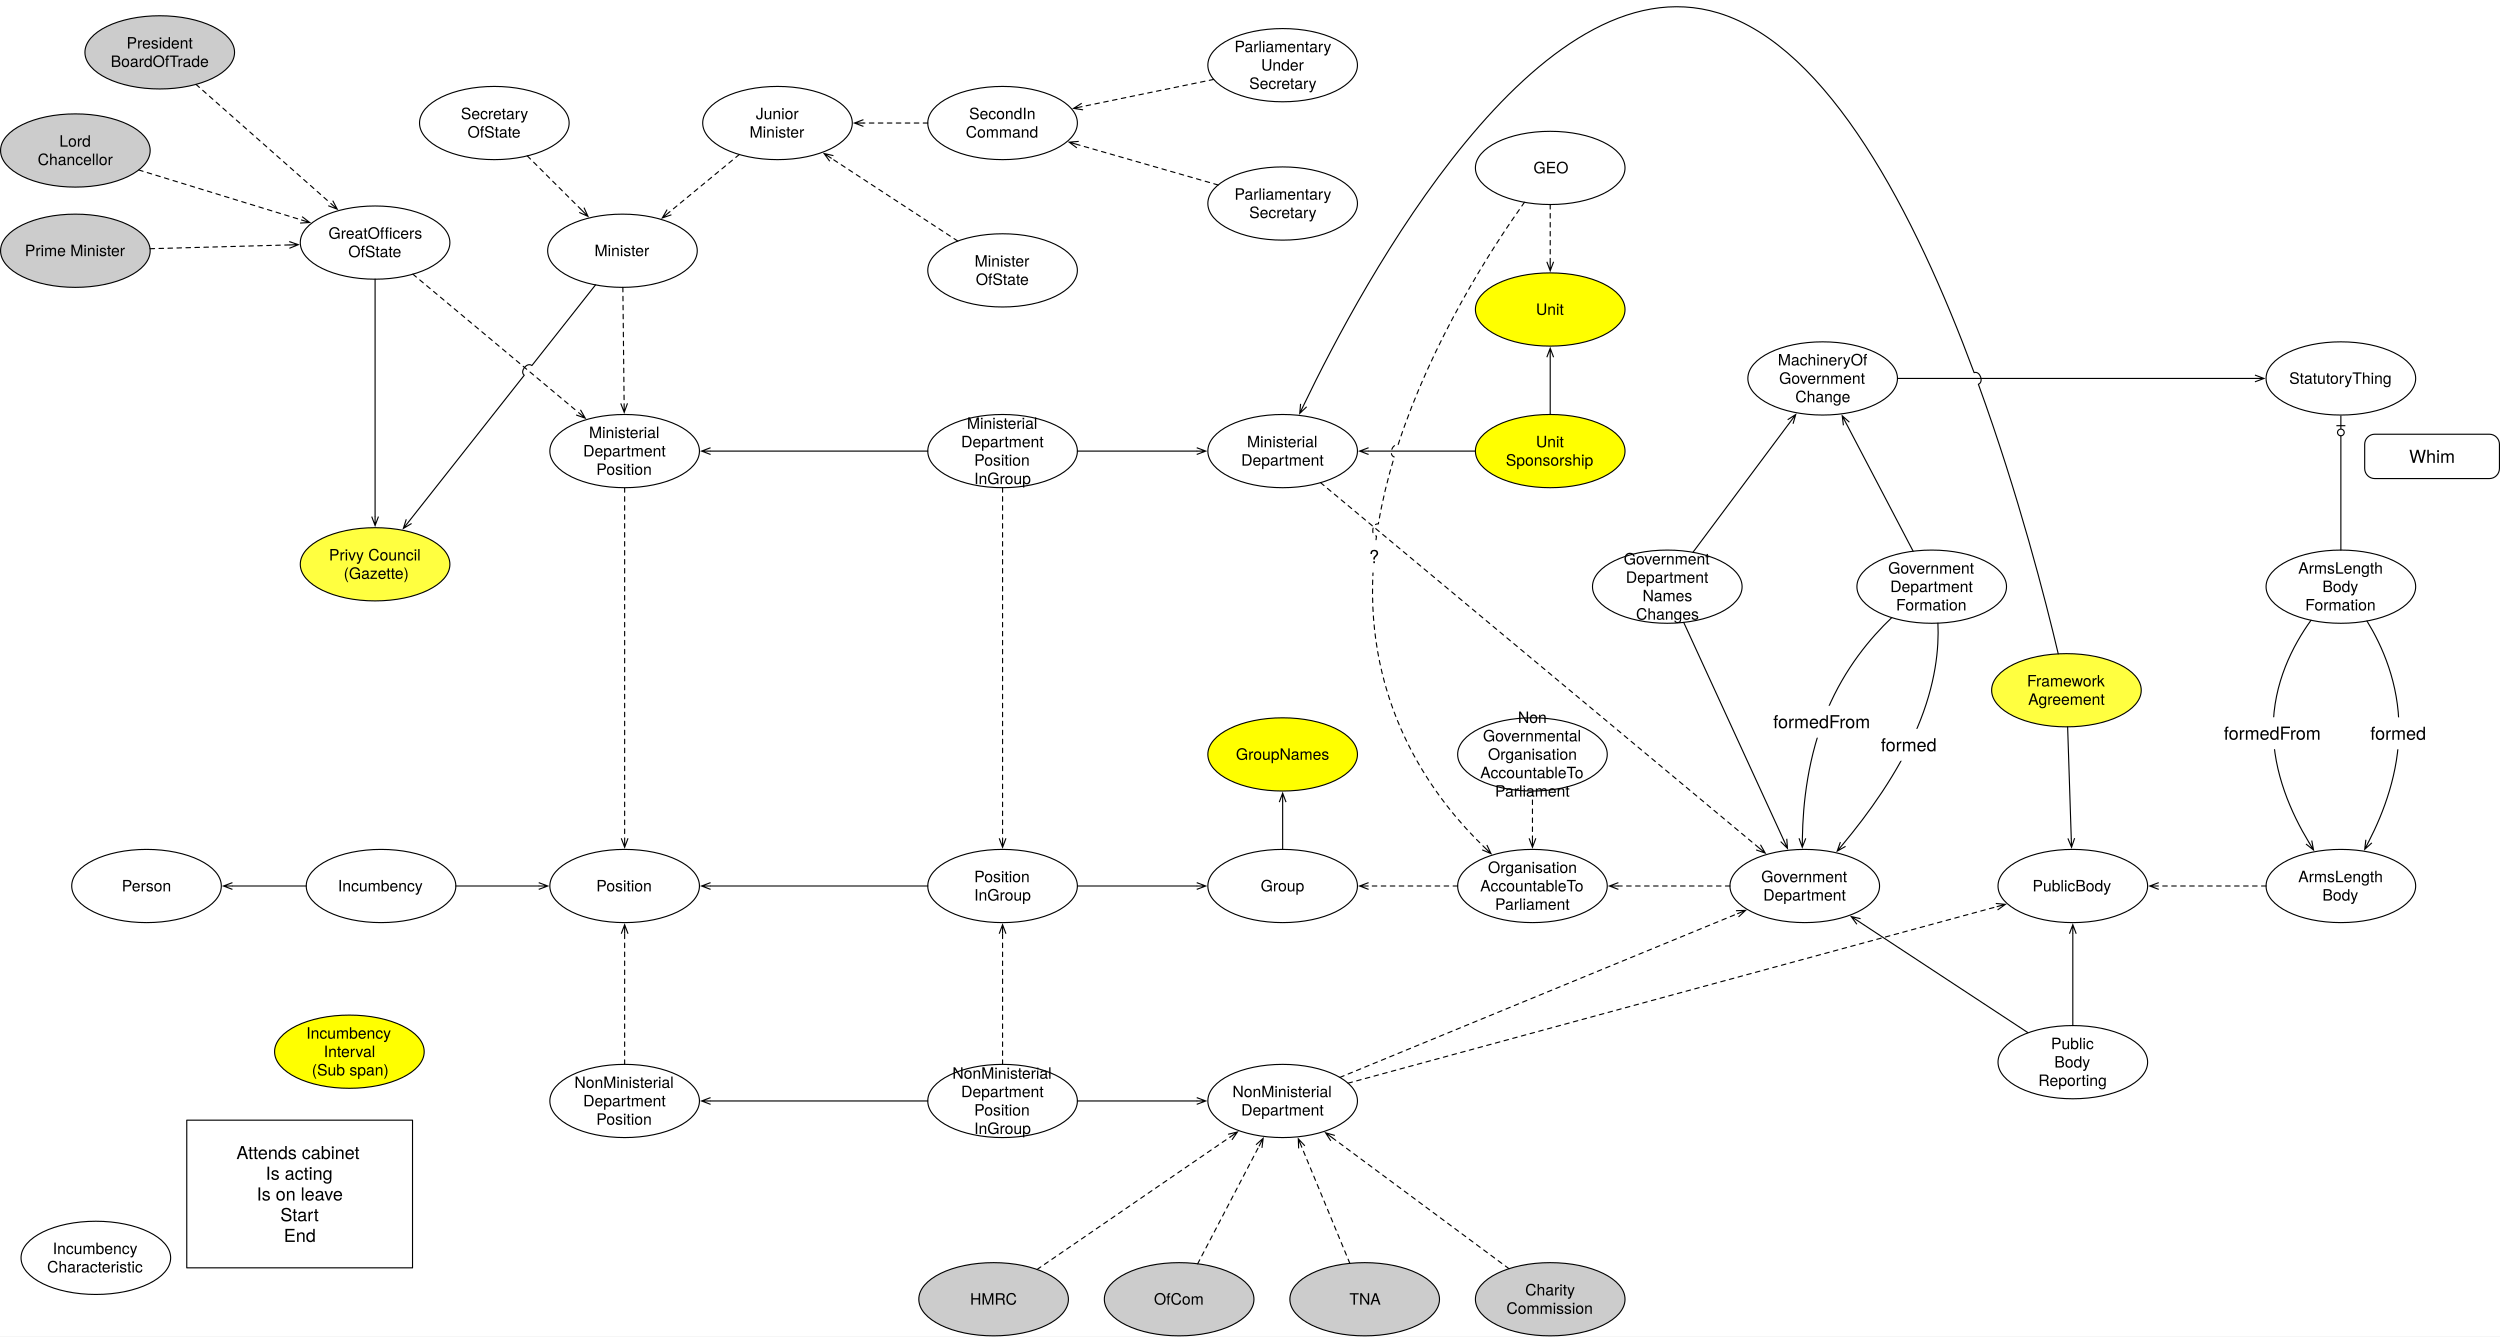
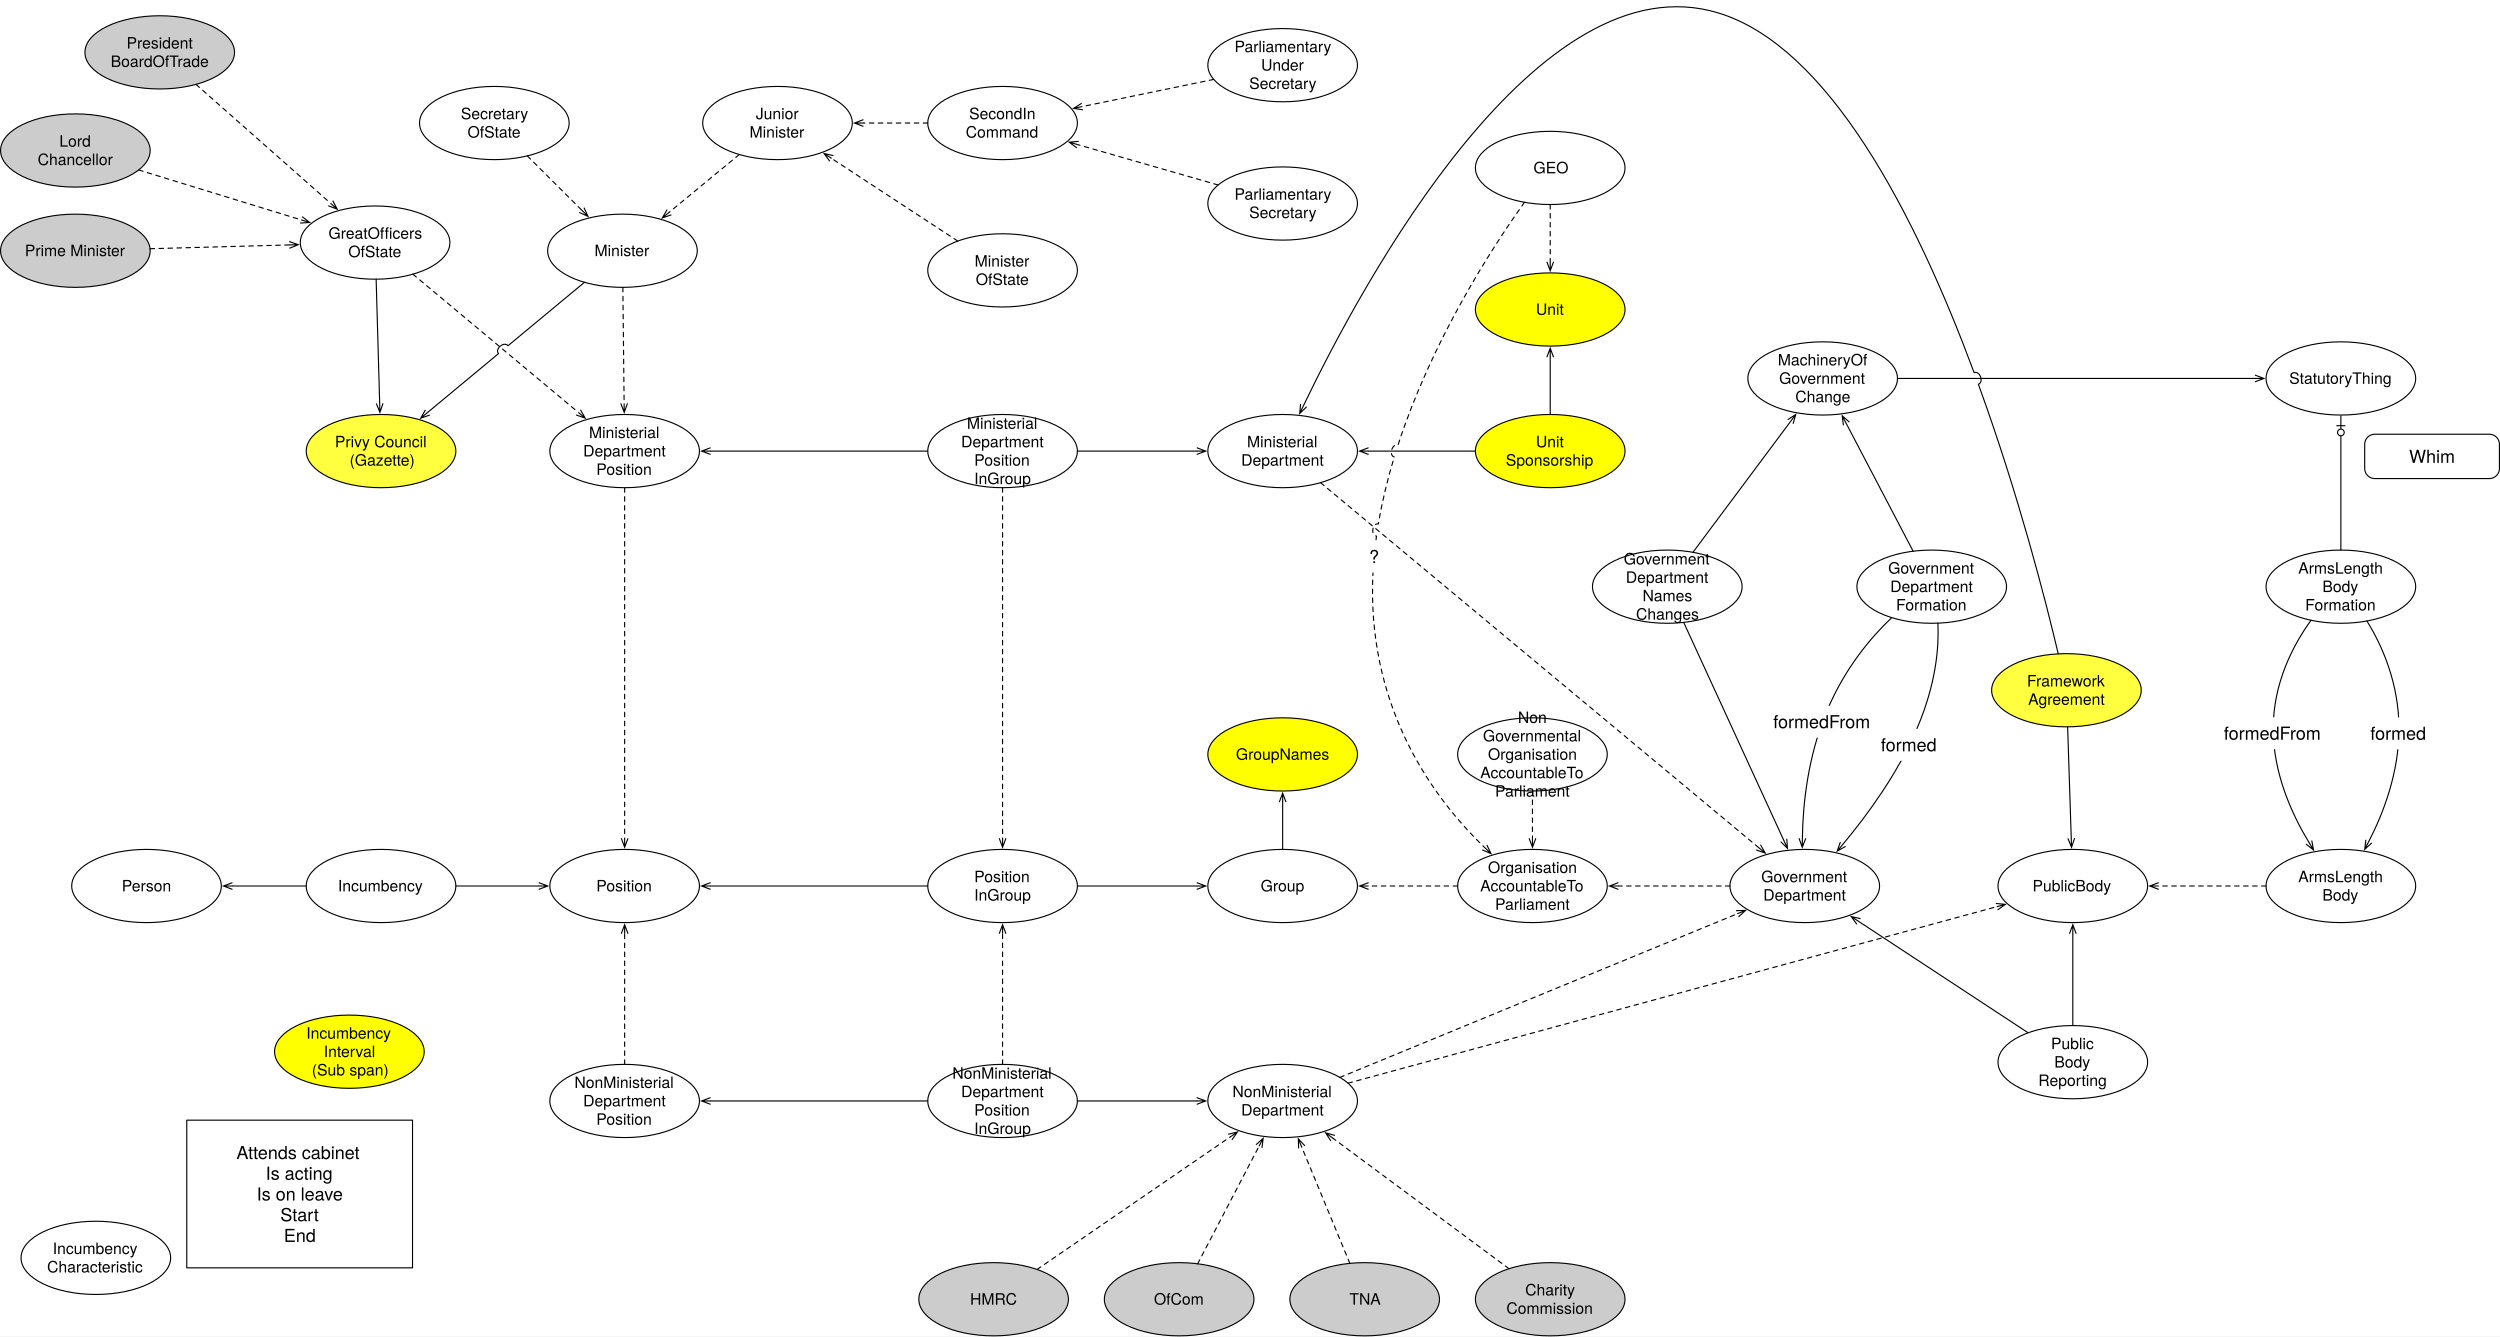
<svg xmlns="http://www.w3.org/2000/svg" version="1.1" viewBox="14.636 -17.562 2226.328 1190.121" width="2226.328" height="1190.121">
  <defs>
    <marker orient="auto" overflow="visible" markerUnits="strokeWidth" id="StickArrow_Marker" stroke-linejoin="miter" stroke-miterlimit="10" viewBox="-1 -4 10 8" markerWidth="10" markerHeight="8" color="black">
      <g>
        <path d="M 8 0 L 0 0 M 0 -3 L 8 0 L 0 3" fill="none" stroke="currentColor" stroke-width="1" />
      </g>
    </marker>
    <marker orient="auto" overflow="visible" markerUnits="strokeWidth" id="BarBall_Marker" stroke-linejoin="miter" stroke-miterlimit="10" viewBox="-1 -5 20 10" markerWidth="20" markerHeight="10" color="black">
      <g>
        <path d="M 18 0 L 6 0 M 9 4 L 9 -4 M .879 2.121 C -.293 .95 -.293 -.95 .879 -2.121 C 2.05 -3.293 3.95 -3.293 5.121 -2.121 C 6.293 -.95 6.293 .95 5.121 2.121 C 3.95 3.293 2.05 3.293 .879 2.121" fill="none" stroke="currentColor" stroke-width="1" />
      </g>
    </marker>
  </defs>
-   <g id="Canvas_1" stroke-dasharray="none" fill="none" fill-opacity="1" stroke="none" stroke-opacity="1">
+   <g id="Canvas_1" fill="none" stroke="none" stroke-opacity="1" fill-opacity="1" stroke-dasharray="none">
    <rect fill="white" x="14.636" y="-17.562" width="2226.328" height="1190.121" />
    <g id="Canvas_1_Layer_1">
      <g id="Line_6">
        <line x1="570.902" y1="416.747" x2="570.902" y2="728.955" marker-end="url(#StickArrow_Marker)" stroke="black" stroke-linecap="round" stroke-linejoin="round" stroke-dasharray="4.0,4.0" stroke-width="1" />
      </g>
      <g id="Graphic_16">
        <ellipse cx="1156.879" cy="771.453" rx="66.614" ry="32.598" fill="white" />
        <ellipse cx="1156.879" cy="771.453" rx="66.614" ry="32.598" stroke="black" stroke-linecap="round" stroke-linejoin="round" stroke-width="1" />
        <text transform="translate(1108.588 763.2571)" fill="black">
          <tspan font-family="Helvetica Neue" font-size="14" fill="black" x="28.712" y="13" xml:space="preserve">Group</tspan>
        </text>
      </g>
      <g id="Graphic_17">
        <ellipse cx="570.902" cy="771.453" rx="66.614" ry="32.598" fill="white" />
        <ellipse cx="570.902" cy="771.453" rx="66.614" ry="32.598" stroke="black" stroke-linecap="round" stroke-linejoin="round" stroke-width="1" />
        <text transform="translate(522.611 763.2571)" fill="black">
          <tspan font-family="Helvetica Neue" font-size="14" fill="black" x="23.014" y="13" xml:space="preserve">Position</tspan>
        </text>
      </g>
      <g id="Graphic_18">
        <ellipse cx="353.965" cy="771.453" rx="66.614" ry="32.598" fill="white" />
        <ellipse cx="353.965" cy="771.453" rx="66.614" ry="32.598" stroke="black" stroke-linecap="round" stroke-linejoin="round" stroke-width="1" />
        <text transform="translate(305.6735 763.2571)" fill="black">
          <tspan font-family="Helvetica Neue" font-size="14" fill="black" x="9.903" y="13" xml:space="preserve">Incumbency</tspan>
        </text>
      </g>
      <g id="Graphic_19">
        <ellipse cx="145.113" cy="771.453" rx="66.614" ry="32.598" fill="white" />
        <ellipse cx="145.113" cy="771.453" rx="66.614" ry="32.598" stroke="black" stroke-linecap="round" stroke-linejoin="round" stroke-width="1" />
        <text transform="translate(96.82194 763.2571)" fill="black">
          <tspan font-family="Helvetica Neue" font-size="14" fill="black" x="26.255" y="13" xml:space="preserve">Person</tspan>
        </text>
      </g>
      <g id="Line_20">
        <line x1="287.351" y1="771.453" x2="221.627" y2="771.453" marker-end="url(#StickArrow_Marker)" stroke="black" stroke-linecap="round" stroke-linejoin="round" stroke-width="1" />
      </g>
      <g id="Line_21">
        <line x1="420.579" y1="771.453" x2="494.388" y2="771.453" marker-end="url(#StickArrow_Marker)" stroke="black" stroke-linecap="round" stroke-linejoin="round" stroke-width="1" />
      </g>
      <g id="Line_22">
        <line x1="974.075" y1="771.453" x2="1080.365" y2="771.453" marker-end="url(#StickArrow_Marker)" stroke="black" stroke-linecap="round" stroke-linejoin="round" stroke-width="1" />
      </g>
      <g id="Graphic_24">
        <ellipse cx="907.461" cy="771.453" rx="66.614" ry="32.598" fill="white" />
        <ellipse cx="907.461" cy="771.453" rx="66.614" ry="32.598" stroke="black" stroke-linecap="round" stroke-linejoin="round" stroke-width="1" />
        <text transform="translate(859.1696 755.0611)" fill="black">
          <tspan font-family="Helvetica Neue" font-size="14" fill="black" x="23.014" y="13" xml:space="preserve">Position</tspan>
          <tspan font-family="Helvetica Neue" font-size="14" fill="black" x="23.007" y="29.392" xml:space="preserve">InGroup</tspan>
        </text>
      </g>
      <g id="Line_25">
        <line x1="840.847" y1="771.453" x2="647.417" y2="771.453" marker-end="url(#StickArrow_Marker)" stroke="black" stroke-linecap="round" stroke-linejoin="round" stroke-width="1" />
      </g>
      <g id="Graphic_26">
        <ellipse cx="568.957" cy="205.742" rx="66.614" ry="32.598" fill="white" />
        <ellipse cx="568.957" cy="205.742" rx="66.614" ry="32.598" stroke="black" stroke-linecap="round" stroke-linejoin="round" stroke-width="1" />
        <text transform="translate(520.6657 197.5462)" fill="black">
          <tspan font-family="Helvetica Neue" font-size="14" fill="black" x="23.399" y="13" xml:space="preserve">Minister</tspan>
        </text>
      </g>
      <g id="Graphic_27">
        <ellipse cx="1379.336" cy="771.453" rx="66.614" ry="32.598" fill="white" />
        <ellipse cx="1379.336" cy="771.453" rx="66.614" ry="32.598" stroke="black" stroke-linecap="round" stroke-linejoin="round" stroke-width="1" />
        <text transform="translate(1331.045 746.8651)" fill="black">
          <tspan font-family="Helvetica Neue" font-size="14" fill="black" x="8.685" y="13" xml:space="preserve">Organisation</tspan>
          <tspan font-family="Helvetica Neue" font-size="14" fill="black" x="1.748" y="29.392" xml:space="preserve">AccountableTo</tspan>
          <tspan font-family="Helvetica Neue" font-size="14" fill="black" x="14.971" y="45.784" xml:space="preserve">Parliament</tspan>
        </text>
      </g>
      <g id="Line_28">
        <line x1="1312.722" y1="771.453" x2="1233.393" y2="771.453" marker-end="url(#StickArrow_Marker)" stroke="black" stroke-linecap="round" stroke-linejoin="round" stroke-dasharray="4.0,4.0" stroke-width="1" />
      </g>
      <g id="Graphic_29">
        <ellipse cx="1379.336" cy="654.267" rx="66.614" ry="32.598" fill="white" />
        <ellipse cx="1379.336" cy="654.267" rx="66.614" ry="32.598" stroke="black" stroke-linecap="round" stroke-linejoin="round" stroke-width="1" />
        <text transform="translate(1331.045 613.287)" fill="black">
          <tspan font-family="Helvetica Neue" font-size="14" fill="black" x="35.327" y="13" xml:space="preserve">Non</tspan>
          <tspan font-family="Helvetica Neue" font-size="14" fill="black" x="4.212" y="29.392" xml:space="preserve">Governmental</tspan>
          <tspan font-family="Helvetica Neue" font-size="14" fill="black" x="8.685" y="45.784" xml:space="preserve">Organisation</tspan>
          <tspan font-family="Helvetica Neue" font-size="14" fill="black" x="1.748" y="62.176" xml:space="preserve">AccountableTo</tspan>
          <tspan font-family="Helvetica Neue" font-size="14" fill="black" x="14.971" y="78.568" xml:space="preserve">Parliament</tspan>
        </text>
      </g>
      <g id="Line_30">
        <line x1="1379.336" y1="686.865" x2="1379.336" y2="728.955" marker-end="url(#StickArrow_Marker)" stroke="black" stroke-linecap="round" stroke-linejoin="round" stroke-dasharray="4.0,4.0" stroke-width="1" />
      </g>
      <g id="Graphic_31">
        <ellipse cx="1621.828" cy="771.453" rx="66.614" ry="32.598" fill="white" />
        <ellipse cx="1621.828" cy="771.453" rx="66.614" ry="32.598" stroke="black" stroke-linecap="round" stroke-linejoin="round" stroke-width="1" />
        <text transform="translate(1573.537 755.0611)" fill="black">
          <tspan font-family="Helvetica Neue" font-size="14" fill="black" x="9.525" y="13" xml:space="preserve">Government</tspan>
          <tspan font-family="Helvetica Neue" font-size="14" fill="black" x="11.331" y="29.392" xml:space="preserve">Department</tspan>
        </text>
      </g>
      <g id="Line_32">
        <line x1="1555.214" y1="771.453" x2="1455.85" y2="771.453" marker-end="url(#StickArrow_Marker)" stroke="black" stroke-linecap="round" stroke-linejoin="round" stroke-dasharray="4.0,4.0" stroke-width="1" />
      </g>
      <g id="Graphic_33">
        <ellipse cx="1156.879" cy="384.148" rx="66.614" ry="32.598" fill="white" />
        <ellipse cx="1156.879" cy="384.148" rx="66.614" ry="32.598" stroke="black" stroke-linecap="round" stroke-linejoin="round" stroke-width="1" />
        <text transform="translate(1108.588 367.7564)" fill="black">
          <tspan font-family="Helvetica Neue" font-size="14" fill="black" x="16.532" y="13" xml:space="preserve">Ministerial</tspan>
          <tspan font-family="Helvetica Neue" font-size="14" fill="black" x="11.331" y="29.392" xml:space="preserve">Department</tspan>
        </text>
      </g>
      <g id="Line_34">
        <line x1="1190.629" y1="412.262" x2="1580.471" y2="737.003" marker-end="url(#StickArrow_Marker)" stroke="black" stroke-linecap="round" stroke-linejoin="round" stroke-dasharray="4.0,4.0" stroke-width="1" />
      </g>
      <g id="Graphic_35">
        <ellipse cx="1156.879" cy="962.887" rx="66.614" ry="32.598" fill="white" />
        <ellipse cx="1156.879" cy="962.887" rx="66.614" ry="32.598" stroke="black" stroke-linecap="round" stroke-linejoin="round" stroke-width="1" />
        <text transform="translate(1108.588 946.4947)" fill="black">
          <tspan font-family="Helvetica Neue" font-size="14" fill="black" x="3.568" y="13" xml:space="preserve">NonMinisterial</tspan>
          <tspan font-family="Helvetica Neue" font-size="14" fill="black" x="11.331" y="29.392" xml:space="preserve">Department</tspan>
        </text>
      </g>
      <g id="Line_36">
        <line x1="1215.116" y1="947.043" x2="1792.751" y2="789.895" marker-end="url(#StickArrow_Marker)" stroke="black" stroke-linecap="round" stroke-linejoin="round" stroke-dasharray="4.0,4.0" stroke-width="1" />
      </g>
      <g id="Graphic_37">
        <ellipse cx="2099.254" cy="771.453" rx="66.614" ry="32.598" fill="white" />
        <ellipse cx="2099.254" cy="771.453" rx="66.614" ry="32.598" stroke="black" stroke-linecap="round" stroke-linejoin="round" stroke-width="1" />
        <text transform="translate(2050.963 755.0611)" fill="black">
          <tspan font-family="Helvetica Neue" font-size="14" fill="black" x="10.295" y="13" xml:space="preserve">ArmsLength</tspan>
          <tspan font-family="Helvetica Neue" font-size="14" fill="black" x="31.827" y="29.392" xml:space="preserve">Body</tspan>
        </text>
      </g>
      <g id="Line_38">
        <line x1="1820.751" y1="902.181" x2="1669.892" y2="803.039" marker-end="url(#StickArrow_Marker)" stroke="black" stroke-linecap="round" stroke-linejoin="round" stroke-width="1" />
      </g>
      <g id="Graphic_41">
        <ellipse cx="1860.541" cy="771.453" rx="66.614" ry="32.598" fill="white" />
        <ellipse cx="1860.541" cy="771.453" rx="66.614" ry="32.598" stroke="black" stroke-linecap="round" stroke-linejoin="round" stroke-width="1" />
        <text transform="translate(1812.25 763.2571)" fill="black">
          <tspan font-family="Helvetica Neue" font-size="14" fill="black" x="12.381" y="13" xml:space="preserve">PublicBody</tspan>
        </text>
      </g>
      <g id="Line_43">
        <line x1="2032.64" y1="771.453" x2="1937.055" y2="771.453" marker-end="url(#StickArrow_Marker)" stroke="black" stroke-linecap="round" stroke-linejoin="round" stroke-dasharray="4.0,4.0" stroke-width="1" />
      </g>
      <g id="Graphic_53">
        <ellipse cx="1734.885" cy="504.897" rx="66.614" ry="32.598" fill="white" />
        <ellipse cx="1734.885" cy="504.897" rx="66.614" ry="32.598" stroke="black" stroke-linecap="round" stroke-linejoin="round" stroke-width="1" />
        <text transform="translate(1686.594 480.3085)" fill="black">
          <tspan font-family="Helvetica Neue" font-size="14" fill="black" x="9.525" y="13" xml:space="preserve">Government</tspan>
          <tspan font-family="Helvetica Neue" font-size="14" fill="black" x="11.331" y="29.392" xml:space="preserve">Department</tspan>
          <tspan font-family="Helvetica Neue" font-size="14" fill="black" x="16.525" y="45.784" xml:space="preserve">Formation</tspan>
        </text>
      </g>
      <g id="Line_55">
        <path d="M 1699.302 532.463 C 1680.315 550.435 1657.696 577.493 1642 614.5 C 1624.569 655.598 1620.136 698.449 1619.716 728.972" marker-end="url(#StickArrow_Marker)" stroke="black" stroke-linecap="round" stroke-linejoin="round" stroke-width="1" />
      </g>
      <g id="Graphic_54">
        <rect x="1588.76" y="610.935" width="98.032" height="28.448" fill="white" />
        <text transform="translate(1593.76 615.935)" fill="black">
          <tspan font-family="Helvetica Neue" font-size="16" fill="black" x="0" y="15" xml:space="preserve">formedFrom</tspan>
        </text>
      </g>
      <g id="Line_57">
        <path d="M 1740.404 537.384 C 1741.474 559.419 1738.578 591.582 1722.071 630.5 C 1705.009 670.727 1677.68 708.094 1655.863 734.233" marker-end="url(#StickArrow_Marker)" stroke="black" stroke-linecap="round" stroke-linejoin="round" stroke-width="1" />
      </g>
      <g id="Graphic_56">
        <rect x="1684.595" y="631.494" width="60.976" height="28.448" fill="white" />
        <text transform="translate(1689.595 636.4938)" fill="black">
          <tspan font-family="Helvetica Neue" font-size="16" fill="black" x="0" y="15" xml:space="preserve">formed</tspan>
        </text>
      </g>
      <g id="Graphic_58">
        <ellipse cx="2099.254" cy="319.451" rx="66.614" ry="32.598" fill="white" />
        <ellipse cx="2099.254" cy="319.451" rx="66.614" ry="32.598" stroke="black" stroke-linecap="round" stroke-linejoin="round" stroke-width="1" />
        <text transform="translate(2050.963 311.2552)" fill="black">
          <tspan font-family="Helvetica Neue" font-size="14" fill="black" x="2.266" y="13" xml:space="preserve">StatutoryThing</tspan>
        </text>
      </g>
      <g id="Graphic_60">
        <ellipse cx="1637.776" cy="319.451" rx="66.614" ry="32.598" fill="white" />
        <ellipse cx="1637.776" cy="319.451" rx="66.614" ry="32.598" stroke="black" stroke-linecap="round" stroke-linejoin="round" stroke-width="1" />
        <text transform="translate(1589.485 294.8632)" fill="black">
          <tspan font-family="Helvetica Neue" font-size="14" fill="black" x="8.356" y="13" xml:space="preserve">MachineryOf</tspan>
          <tspan font-family="Helvetica Neue" font-size="14" fill="black" x="9.525" y="29.392" xml:space="preserve">Government</tspan>
          <tspan font-family="Helvetica Neue" font-size="14" fill="black" x="23.917" y="45.784" xml:space="preserve">Change</tspan>
        </text>
      </g>
      <g id="Line_63">
        <line x1="1704.39" y1="319.451" x2="2022.74" y2="319.451" marker-end="url(#StickArrow_Marker)" stroke="black" stroke-linecap="round" stroke-linejoin="round" stroke-width="1" />
      </g>
      <g id="Line_64">
        <line x1="1718.346" y1="473.313" x2="1658.907" y2="359.805" marker-end="url(#StickArrow_Marker)" stroke="black" stroke-linecap="round" stroke-linejoin="round" stroke-width="1" />
      </g>
      <g id="Graphic_65">
        <ellipse cx="1499.414" cy="504.897" rx="66.614" ry="32.598" fill="white" />
        <ellipse cx="1499.414" cy="504.897" rx="66.614" ry="32.598" stroke="black" stroke-linecap="round" stroke-linejoin="round" stroke-width="1" />
        <text transform="translate(1451.123 472.1125)" fill="black">
          <tspan font-family="Helvetica Neue" font-size="14" fill="black" x="9.525" y="13" xml:space="preserve">Government</tspan>
          <tspan font-family="Helvetica Neue" font-size="14" fill="black" x="11.331" y="29.392" xml:space="preserve">Department</tspan>
          <tspan font-family="Helvetica Neue" font-size="14" fill="black" x="26.248" y="45.784" xml:space="preserve">Names</tspan>
          <tspan font-family="Helvetica Neue" font-size="14" fill="black" x="20.417" y="62.176" xml:space="preserve">Changes</tspan>
        </text>
      </g>
      <g id="Line_66">
        <line x1="1514.022" y1="536.706" x2="1603.088" y2="730.647" marker-end="url(#StickArrow_Marker)" stroke="black" stroke-linecap="round" stroke-linejoin="round" stroke-width="1" />
      </g>
      <g id="Line_67">
        <line x1="1522.266" y1="474.268" x2="1609.004" y2="358.014" marker-end="url(#StickArrow_Marker)" stroke="black" stroke-linecap="round" stroke-linejoin="round" stroke-width="1" />
      </g>
      <g id="Graphic_68">
        <ellipse cx="2099.254" cy="504.897" rx="66.614" ry="32.598" fill="white" />
        <ellipse cx="2099.254" cy="504.897" rx="66.614" ry="32.598" stroke="black" stroke-linecap="round" stroke-linejoin="round" stroke-width="1" />
        <text transform="translate(2050.963 480.3085)" fill="black">
          <tspan font-family="Helvetica Neue" font-size="14" fill="black" x="10.295" y="13" xml:space="preserve">ArmsLength</tspan>
          <tspan font-family="Helvetica Neue" font-size="14" fill="black" x="31.827" y="29.392" xml:space="preserve">Body</tspan>
          <tspan font-family="Helvetica Neue" font-size="14" fill="black" x="16.525" y="45.784" xml:space="preserve">Formation</tspan>
        </text>
      </g>
      <g id="Line_70">
        <path d="M 2072.684 534.799 C 2056.533 557.132 2039 590.757 2039 631.494 C 2039 670.612 2055.168 706.759 2070.754 732.515" marker-end="url(#StickArrow_Marker)" stroke="black" stroke-linecap="round" stroke-linejoin="round" stroke-width="1" />
      </g>
      <g id="Graphic_69">
        <rect x="1990.037" y="621.166" width="98.032" height="28.448" fill="white" />
        <text transform="translate(1995.037 626.1658)" fill="black">
          <tspan font-family="Helvetica Neue" font-size="16" fill="black" x="0" y="15" xml:space="preserve">formedFrom</tspan>
        </text>
      </g>
      <g id="Line_72">
        <path d="M 2122.48 535.458 C 2136.236 557.79 2151 591.156 2151 631.494 C 2151 670.182 2137.419 705.963 2124.172 731.662" marker-end="url(#StickArrow_Marker)" stroke="black" stroke-linecap="round" stroke-linejoin="round" stroke-width="1" />
      </g>
      <g id="Graphic_71">
        <rect x="2120.464" y="621.258" width="60.976" height="28.448" fill="white" />
        <text transform="translate(2125.464 626.2577)" fill="black">
          <tspan font-family="Helvetica Neue" font-size="16" fill="black" x="0" y="15" xml:space="preserve">formed</tspan>
        </text>
      </g>
      <g id="Line_73">
        <line x1="2099.254" y1="472.298" x2="2099.254" y2="370.55" marker-end="url(#BarBall_Marker)" stroke="black" stroke-linecap="round" stroke-linejoin="round" stroke-width="1" />
      </g>
      <g id="Graphic_74">
        <ellipse cx="1156.879" cy="654.267" rx="66.614" ry="32.598" fill="yellow" />
        <ellipse cx="1156.879" cy="654.267" rx="66.614" ry="32.598" stroke="black" stroke-linecap="round" stroke-linejoin="round" stroke-width="1" />
        <text transform="translate(1108.588 646.071)" fill="black">
          <tspan font-family="Helvetica Neue" font-size="14" fill="black" x="6.669" y="13" xml:space="preserve">GroupNames</tspan>
        </text>
      </g>
      <g id="Line_75">
        <line x1="1156.879" y1="738.855" x2="1156.879" y2="696.765" marker-end="url(#StickArrow_Marker)" stroke="black" stroke-linecap="round" stroke-linejoin="round" stroke-width="1" />
      </g>
      <g id="Graphic_76">
        <ellipse cx="1860.541" cy="928.331" rx="66.614" ry="32.598" fill="white" />
        <ellipse cx="1860.541" cy="928.331" rx="66.614" ry="32.598" stroke="black" stroke-linecap="round" stroke-linejoin="round" stroke-width="1" />
        <text transform="translate(1812.25 903.7425)" fill="black">
          <tspan font-family="Helvetica Neue" font-size="14" fill="black" x="28.845" y="13" xml:space="preserve">Public</tspan>
          <tspan font-family="Helvetica Neue" font-size="14" fill="black" x="31.827" y="29.392" xml:space="preserve">Body</tspan>
          <tspan font-family="Helvetica Neue" font-size="14" fill="black" x="17.568" y="45.784" xml:space="preserve">Reporting</tspan>
        </text>
      </g>
      <g id="Line_77">
        <line x1="1860.541" y1="895.732" x2="1860.541" y2="813.952" marker-end="url(#StickArrow_Marker)" stroke="black" stroke-linecap="round" stroke-linejoin="round" stroke-width="1" />
      </g>
      <g id="Graphic_78">
        <ellipse cx="907.461" cy="384.148" rx="66.614" ry="32.598" fill="white" />
        <ellipse cx="907.461" cy="384.148" rx="66.614" ry="32.598" stroke="black" stroke-linecap="round" stroke-linejoin="round" stroke-width="1" />
        <text transform="translate(859.1696 351.3644)" fill="black">
          <tspan font-family="Helvetica Neue" font-size="14" fill="black" x="16.532" y="13" xml:space="preserve">Ministerial</tspan>
          <tspan font-family="Helvetica Neue" font-size="14" fill="black" x="11.331" y="29.392" xml:space="preserve">Department</tspan>
          <tspan font-family="Helvetica Neue" font-size="14" fill="black" x="23.014" y="45.784" xml:space="preserve">Position</tspan>
          <tspan font-family="Helvetica Neue" font-size="14" fill="black" x="23.007" y="62.176" xml:space="preserve">InGroup</tspan>
        </text>
      </g>
      <g id="Line_79">
        <line x1="974.075" y1="384.148" x2="1080.365" y2="384.148" marker-end="url(#StickArrow_Marker)" stroke="black" stroke-linecap="round" stroke-linejoin="round" stroke-width="1" />
      </g>
      <g id="Line_80">
        <line x1="907.461" y1="416.747" x2="907.461" y2="728.955" marker-end="url(#StickArrow_Marker)" stroke="black" stroke-linecap="round" stroke-linejoin="round" stroke-dasharray="4.0,4.0" stroke-width="1" />
      </g>
      <g id="Graphic_81">
        <ellipse cx="454.852" cy="92" rx="66.614" ry="32.598" fill="white" />
        <ellipse cx="454.852" cy="92" rx="66.614" ry="32.598" stroke="black" stroke-linecap="round" stroke-linejoin="round" stroke-width="1" />
        <text transform="translate(406.5602 75.608)" fill="black">
          <tspan font-family="Helvetica Neue" font-size="14" fill="black" x="18.478" y="13" xml:space="preserve">Secretary</tspan>
          <tspan font-family="Helvetica Neue" font-size="14" fill="black" x="24.435" y="29.392" xml:space="preserve">OfState</tspan>
        </text>
      </g>
      <g id="Line_82">
        <line x1="484.215" y1="121.27" x2="532.582" y2="169.483" marker-end="url(#StickArrow_Marker)" stroke="black" stroke-linecap="round" stroke-linejoin="round" stroke-dasharray="4.0,4.0" stroke-width="1" />
      </g>
      <g id="Graphic_83">
        <ellipse cx="907.461" cy="223.218" rx="66.614" ry="32.598" fill="white" />
        <ellipse cx="907.461" cy="223.218" rx="66.614" ry="32.598" stroke="black" stroke-linecap="round" stroke-linejoin="round" stroke-width="1" />
        <text transform="translate(859.1696 206.8264)" fill="black">
          <tspan font-family="Helvetica Neue" font-size="14" fill="black" x="23.399" y="13" xml:space="preserve">Minister</tspan>
          <tspan font-family="Helvetica Neue" font-size="14" fill="black" x="24.435" y="29.392" xml:space="preserve">OfState</tspan>
        </text>
      </g>
      <g id="Line_84">
        <line x1="867.573" y1="197.105" x2="755.198" y2="123.536" marker-end="url(#StickArrow_Marker)" stroke="black" stroke-linecap="round" stroke-linejoin="round" stroke-dasharray="4.0,4.0" stroke-width="1" />
      </g>
      <g id="Graphic_85">
        <ellipse cx="707.027" cy="92" rx="66.614" ry="32.598" fill="white" />
        <ellipse cx="707.027" cy="92" rx="66.614" ry="32.598" stroke="black" stroke-linecap="round" stroke-linejoin="round" stroke-width="1" />
        <text transform="translate(658.736 75.608)" fill="black">
          <tspan font-family="Helvetica Neue" font-size="14" fill="black" x="28.971" y="13" xml:space="preserve">Junior</tspan>
          <tspan font-family="Helvetica Neue" font-size="14" fill="black" x="23.399" y="29.392" xml:space="preserve">Minister</tspan>
        </text>
      </g>
      <g id="Line_87">
        <line x1="672.998" y1="120.033" x2="610.627" y2="171.414" marker-end="url(#StickArrow_Marker)" stroke="black" stroke-linecap="round" stroke-linejoin="round" stroke-dasharray="4.0,4.0" stroke-width="1" />
      </g>
      <g id="Graphic_88">
        <ellipse cx="1156.879" cy="40.48" rx="66.614" ry="32.598" fill="white" />
        <ellipse cx="1156.879" cy="40.48" rx="66.614" ry="32.598" stroke="black" stroke-linecap="round" stroke-linejoin="round" stroke-width="1" />
        <text transform="translate(1108.588 15.89216)" fill="black">
          <tspan font-family="Helvetica Neue" font-size="14" fill="black" x="5.381" y="13" xml:space="preserve">Parliamentary</tspan>
          <tspan font-family="Helvetica Neue" font-size="14" fill="black" x="29.104" y="29.392" xml:space="preserve">Under</tspan>
          <tspan font-family="Helvetica Neue" font-size="14" fill="black" x="18.478" y="45.784" xml:space="preserve">Secretary</tspan>
        </text>
      </g>
      <g id="Line_89">
        <line x1="1095.492" y1="53.16" x2="978.543" y2="77.317" marker-end="url(#StickArrow_Marker)" stroke="black" stroke-linecap="round" stroke-linejoin="round" stroke-dasharray="4.0,4.0" stroke-width="1" />
      </g>
      <g id="Line_90">
        <line x1="840.847" y1="384.148" x2="647.417" y2="384.148" marker-end="url(#StickArrow_Marker)" stroke="black" stroke-linecap="round" stroke-linejoin="round" stroke-width="1" />
      </g>
      <g id="Graphic_92">
        <ellipse cx="1156.879" cy="163.68" rx="66.614" ry="32.598" fill="white" />
        <ellipse cx="1156.879" cy="163.68" rx="66.614" ry="32.598" stroke="black" stroke-linecap="round" stroke-linejoin="round" stroke-width="1" />
        <text transform="translate(1108.588 147.2877)" fill="black">
          <tspan font-family="Helvetica Neue" font-size="14" fill="black" x="5.381" y="13" xml:space="preserve">Parliamentary</tspan>
          <tspan font-family="Helvetica Neue" font-size="14" fill="black" x="18.478" y="29.392" xml:space="preserve">Secretary</tspan>
        </text>
      </g>
      <g id="Graphic_93">
        <ellipse cx="907.461" cy="962.887" rx="66.614" ry="32.598" fill="white" />
        <ellipse cx="907.461" cy="962.887" rx="66.614" ry="32.598" stroke="black" stroke-linecap="round" stroke-linejoin="round" stroke-width="1" />
        <text transform="translate(859.1696 930.1027)" fill="black">
          <tspan font-family="Helvetica Neue" font-size="14" fill="black" x="3.568" y="13" xml:space="preserve">NonMinisterial</tspan>
          <tspan font-family="Helvetica Neue" font-size="14" fill="black" x="11.331" y="29.392" xml:space="preserve">Department</tspan>
          <tspan font-family="Helvetica Neue" font-size="14" fill="black" x="23.014" y="45.784" xml:space="preserve">Position</tspan>
          <tspan font-family="Helvetica Neue" font-size="14" fill="black" x="23.007" y="62.176" xml:space="preserve">InGroup</tspan>
        </text>
      </g>
      <g id="Line_94">
        <line x1="974.075" y1="962.887" x2="1080.365" y2="962.887" marker-end="url(#StickArrow_Marker)" stroke="black" stroke-linecap="round" stroke-linejoin="round" stroke-width="1" />
      </g>
      <g id="Line_95">
        <line x1="907.461" y1="930.288" x2="907.461" y2="813.952" marker-end="url(#StickArrow_Marker)" stroke="black" stroke-linecap="round" stroke-linejoin="round" stroke-dasharray="4.0,4.0" stroke-width="1" />
      </g>
      <g id="Graphic_96">
        <ellipse cx="570.902" cy="962.887" rx="66.614" ry="32.598" fill="white" />
        <ellipse cx="570.902" cy="962.887" rx="66.614" ry="32.598" stroke="black" stroke-linecap="round" stroke-linejoin="round" stroke-width="1" />
        <text transform="translate(522.611 938.2987)" fill="black">
          <tspan font-family="Helvetica Neue" font-size="14" fill="black" x="3.568" y="13" xml:space="preserve">NonMinisterial</tspan>
          <tspan font-family="Helvetica Neue" font-size="14" fill="black" x="11.331" y="29.392" xml:space="preserve">Department</tspan>
          <tspan font-family="Helvetica Neue" font-size="14" fill="black" x="23.014" y="45.784" xml:space="preserve">Position</tspan>
        </text>
      </g>
      <g id="Line_97">
        <line x1="570.902" y1="930.288" x2="570.902" y2="813.952" marker-end="url(#StickArrow_Marker)" stroke="black" stroke-linecap="round" stroke-linejoin="round" stroke-dasharray="4.0,4.0" stroke-width="1" />
      </g>
      <g id="Line_99">
        <line x1="840.847" y1="962.887" x2="647.417" y2="962.887" marker-end="url(#StickArrow_Marker)" stroke="black" stroke-linecap="round" stroke-linejoin="round" stroke-width="1" />
      </g>
      <g id="Line_100">
        <line x1="1099.424" y1="147.168" x2="974.431" y2="111.246" marker-end="url(#StickArrow_Marker)" stroke="black" stroke-linecap="round" stroke-linejoin="round" stroke-dasharray="4.0,4.0" stroke-width="1" />
      </g>
      <g id="Graphic_102">
        <ellipse cx="570.902" cy="384.148" rx="66.614" ry="32.598" fill="white" />
        <ellipse cx="570.902" cy="384.148" rx="66.614" ry="32.598" stroke="black" stroke-linecap="round" stroke-linejoin="round" stroke-width="1" />
        <text transform="translate(522.611 359.5604)" fill="black">
          <tspan font-family="Helvetica Neue" font-size="14" fill="black" x="16.532" y="13" xml:space="preserve">Ministerial</tspan>
          <tspan font-family="Helvetica Neue" font-size="14" fill="black" x="11.331" y="29.392" xml:space="preserve">Department</tspan>
          <tspan font-family="Helvetica Neue" font-size="14" fill="black" x="23.014" y="45.784" xml:space="preserve">Position</tspan>
        </text>
      </g>
      <g id="Line_103">
        <line x1="569.312" y1="238.34" x2="570.439" y2="341.651" marker-end="url(#StickArrow_Marker)" stroke="black" stroke-linecap="round" stroke-linejoin="round" stroke-dasharray="4.0,4.0" stroke-width="1" />
      </g>
      <g id="Graphic_104">
        <ellipse cx="907.461" cy="92" rx="66.614" ry="32.598" fill="white" />
        <ellipse cx="907.461" cy="92" rx="66.614" ry="32.598" stroke="black" stroke-linecap="round" stroke-linejoin="round" stroke-width="1" />
        <text transform="translate(859.1696 75.608)" fill="black">
          <tspan font-family="Helvetica Neue" font-size="14" fill="black" x="18.471" y="13" xml:space="preserve">SecondIn</tspan>
          <tspan font-family="Helvetica Neue" font-size="14" fill="black" x="15.475" y="29.392" xml:space="preserve">Command</tspan>
        </text>
      </g>
      <g id="Line_105">
        <line x1="840.847" y1="92" x2="783.542" y2="92" marker-end="url(#StickArrow_Marker)" stroke="black" stroke-linecap="round" stroke-linejoin="round" stroke-dasharray="4.0,4.0" stroke-width="1" />
      </g>
      <g id="Graphic_106">
        <ellipse cx="899.481" cy="1139.461" rx="66.614" ry="32.598" fill="#ccc" />
        <ellipse cx="899.481" cy="1139.461" rx="66.614" ry="32.598" stroke="black" stroke-linecap="round" stroke-linejoin="round" stroke-width="1" />
        <text transform="translate(851.1891 1131.265)" fill="black">
          <tspan font-family="Helvetica Neue" font-size="14" fill="black" x="27.291" y="13" xml:space="preserve">HMRC</tspan>
        </text>
      </g>
      <g id="Line_107">
        <line x1="938.172" y1="1112.919" x2="1110.024" y2="995.029" marker-end="url(#StickArrow_Marker)" stroke="black" stroke-linecap="round" stroke-linejoin="round" stroke-dasharray="4.0,4.0" stroke-width="1" />
      </g>
      <g id="Graphic_108">
        <ellipse cx="1395.148" cy="258.062" rx="66.614" ry="32.598" fill="yellow" />
        <ellipse cx="1395.148" cy="258.062" rx="66.614" ry="32.598" stroke="black" stroke-linecap="round" stroke-linejoin="round" stroke-width="1" />
        <text transform="translate(1346.857 249.8663)" fill="black">
          <tspan font-family="Helvetica Neue" font-size="14" fill="black" x="35.586" y="13" xml:space="preserve">Unit</tspan>
        </text>
      </g>
      <g id="Line_109">
        <line x1="1328.534" y1="384.148" x2="1233.393" y2="384.148" marker-end="url(#StickArrow_Marker)" stroke="black" stroke-linecap="round" stroke-linejoin="round" stroke-width="1" />
      </g>
      <g id="Graphic_110">
        <ellipse cx="1395.148" cy="131.976" rx="66.614" ry="32.598" fill="white" />
        <ellipse cx="1395.148" cy="131.976" rx="66.614" ry="32.598" stroke="black" stroke-linecap="round" stroke-linejoin="round" stroke-width="1" />
        <text transform="translate(1346.857 123.7802)" fill="black">
          <tspan font-family="Helvetica Neue" font-size="14" fill="black" x="33.381" y="13" xml:space="preserve">GEO</tspan>
        </text>
      </g>
      <g id="Line_111">
        <line x1="1395.148" y1="164.575" x2="1395.148" y2="215.564" marker-end="url(#StickArrow_Marker)" stroke="black" stroke-linecap="round" stroke-linejoin="round" stroke-dasharray="4.0,4.0" stroke-width="1" />
      </g>
      <g id="Graphic_112">
        <ellipse cx="1395.148" cy="384.148" rx="66.614" ry="32.598" fill="yellow" />
        <ellipse cx="1395.148" cy="384.148" rx="66.614" ry="32.598" stroke="black" stroke-linecap="round" stroke-linejoin="round" stroke-width="1" />
        <text transform="translate(1346.857 367.7564)" fill="black">
          <tspan font-family="Helvetica Neue" font-size="14" fill="black" x="35.586" y="13" xml:space="preserve">Unit</tspan>
          <tspan font-family="Helvetica Neue" font-size="14" fill="black" x="8.748" y="29.392" xml:space="preserve">Sponsorship</tspan>
        </text>
      </g>
      <g id="Line_113">
        <line x1="1395.148" y1="351.55" x2="1395.148" y2="300.561" marker-end="url(#StickArrow_Marker)" stroke="black" stroke-linecap="round" stroke-linejoin="round" stroke-width="1" />
      </g>
      <g id="Line_114">
        <path d="M 1372.185 162.585 C 1342.063 204.926 1289.527 286.666 1259.557 378.91 C 1254.31 377.262 1251.013 387.757 1256.26 389.405 C 1250.335 408.943 1245.482 428.896 1242.116 448.996 C 1236.68 448.161 1235.009 459.033 1240.445 459.869 C 1238.531 473.561 1237.339 487.3 1237 501 C 1234.122 617.39 1293.689 695.858 1336.655 737.091" marker-end="url(#StickArrow_Marker)" stroke="black" stroke-linecap="round" stroke-linejoin="round" stroke-dasharray="4.0,4.0" stroke-width="1" />
      </g>
      <g id="Graphic_115">
        <rect x="1228.886" y="463.896" width="18.896" height="28.448" fill="white" />
        <text transform="translate(1233.886 468.8961)" fill="black">
          <tspan font-family="Helvetica Neue" font-size="16" fill="black" x="31974423e-20" y="15" xml:space="preserve">?</tspan>
        </text>
      </g>
      <g id="Graphic_116">
        <ellipse cx="325.773" cy="919.004" rx="66.614" ry="32.598" fill="yellow" />
        <ellipse cx="325.773" cy="919.004" rx="66.614" ry="32.598" stroke="black" stroke-linecap="round" stroke-linejoin="round" stroke-width="1" />
        <text transform="translate(277.4821 894.4159)" fill="black">
          <tspan font-family="Helvetica Neue" font-size="14" fill="black" x="9.903" y="13" xml:space="preserve">Incumbency</tspan>
          <tspan font-family="Helvetica Neue" font-size="14" fill="black" x="25.478" y="29.392" xml:space="preserve">Interval</tspan>
          <tspan font-family="Helvetica Neue" font-size="14" fill="black" x="14.838" y="45.784" xml:space="preserve">(Sub span)</tspan>
        </text>
      </g>
      <g id="Graphic_117">
        <rect x="180.958" y="980" width="201.042" height="131.5" fill="white" />
        <rect x="180.958" y="980" width="201.042" height="131.5" stroke="black" stroke-linecap="round" stroke-linejoin="round" stroke-width="1" />
        <text transform="translate(185.9579 999.63)" fill="black">
          <tspan font-family="Helvetica Neue" font-size="16" fill="black" x="39.209" y="15" xml:space="preserve">Attends cabinet</tspan>
          <tspan font-family="Helvetica Neue" font-size="16" fill="black" x="65.297" y="33.448" xml:space="preserve">Is acting</tspan>
          <tspan font-family="Helvetica Neue" font-size="16" fill="black" x="57.297" y="51.896" xml:space="preserve">Is on leave</tspan>
          <tspan font-family="Helvetica Neue" font-size="16" fill="black" x="78.337" y="70.344" xml:space="preserve">Start</tspan>
          <tspan font-family="Helvetica Neue" font-size="16" fill="black" x="81.441" y="88.792" xml:space="preserve">End</tspan>
        </text>
      </g>
      <g id="Graphic_118">
        <ellipse cx="99.988" cy="1102.594" rx="66.614" ry="32.598" fill="white" />
        <ellipse cx="99.988" cy="1102.594" rx="66.614" ry="32.598" stroke="black" stroke-linecap="round" stroke-linejoin="round" stroke-width="1" />
        <text transform="translate(51.69694 1086.202)" fill="black">
          <tspan font-family="Helvetica Neue" font-size="14" fill="black" x="9.903" y="13" xml:space="preserve">Incumbency</tspan>
          <tspan font-family="Helvetica Neue" font-size="14" fill="black" x="4.87" y="29.392" xml:space="preserve">Characteristic</tspan>
        </text>
      </g>
      <g id="Graphic_119">
        <path d="M 2129.464 369.125 L 2231.464 369.125 C 2236.435 369.125 2240.464 373.154 2240.464 378.125 L 2240.464 399.625 C 2240.464 404.596 2236.435 408.625 2231.464 408.625 L 2129.464 408.625 C 2124.494 408.625 2120.464 404.596 2120.464 399.625 L 2120.464 378.125 C 2120.464 373.154 2124.494 369.125 2129.464 369.125 Z" fill="white" />
        <path d="M 2129.464 369.125 L 2231.464 369.125 C 2236.435 369.125 2240.464 373.154 2240.464 378.125 L 2240.464 399.625 C 2240.464 404.596 2236.435 408.625 2231.464 408.625 L 2129.464 408.625 C 2124.494 408.625 2120.464 404.596 2120.464 399.625 L 2120.464 378.125 C 2120.464 373.154 2124.494 369.125 2129.464 369.125 Z" stroke="black" stroke-linecap="round" stroke-linejoin="round" stroke-width="1" />
        <text transform="translate(2125.464 379.651)" fill="black">
          <tspan font-family="Helvetica Neue" font-size="16" fill="black" x="34.544" y="15" xml:space="preserve">Whim</tspan>
        </text>
      </g>
      <g id="Graphic_120">
-         <ellipse cx="348.664" cy="484.963" rx="66.614" ry="32.598" fill="#ffff40" />
-         <ellipse cx="348.664" cy="484.963" rx="66.614" ry="32.598" stroke="black" stroke-linecap="round" stroke-linejoin="round" stroke-width="1" />
-         <text transform="translate(300.3727 468.5709)" fill="black">
+         <ellipse cx="353.965" cy="384.148" rx="66.614" ry="32.598" fill="#ffff40" />
+         <ellipse cx="353.965" cy="384.148" rx="66.614" ry="32.598" stroke="black" stroke-linecap="round" stroke-linejoin="round" stroke-width="1" />
+         <text transform="translate(305.6735 367.7564)" fill="black">
          <tspan font-family="Helvetica Neue" font-size="14" fill="black" x="7.201" y="13" xml:space="preserve">Privy Council</tspan>
          <tspan font-family="Helvetica Neue" font-size="14" fill="black" x="20.305" y="29.392" xml:space="preserve">(Gazette)</tspan>
        </text>
      </g>
      <g id="Graphic_121">
        <ellipse cx="1064.703" cy="1139.461" rx="66.614" ry="32.598" fill="#ccc" />
        <ellipse cx="1064.703" cy="1139.461" rx="66.614" ry="32.598" stroke="black" stroke-linecap="round" stroke-linejoin="round" stroke-width="1" />
        <text transform="translate(1016.412 1131.265)" fill="black">
          <tspan font-family="Helvetica Neue" font-size="14" fill="black" x="25.856" y="13" xml:space="preserve">OfCom</tspan>
        </text>
      </g>
      <g id="Graphic_122">
        <ellipse cx="1229.926" cy="1139.461" rx="66.614" ry="32.598" fill="#ccc" />
        <ellipse cx="1229.926" cy="1139.461" rx="66.614" ry="32.598" stroke="black" stroke-linecap="round" stroke-linejoin="round" stroke-width="1" />
        <text transform="translate(1181.634 1131.265)" fill="black">
          <tspan font-family="Helvetica Neue" font-size="14" fill="black" x="34.683" y="13" xml:space="preserve">TNA</tspan>
        </text>
      </g>
      <g id="Line_123">
        <line x1="1081.193" y1="1107.872" x2="1135.807" y2="1003.252" marker-end="url(#StickArrow_Marker)" stroke="black" stroke-linecap="round" stroke-linejoin="round" stroke-dasharray="4.0,4.0" stroke-width="1" />
      </g>
      <g id="Line_124">
        <line x1="1216.707" y1="1107.507" x2="1173.882" y2="1003.989" marker-end="url(#StickArrow_Marker)" stroke="black" stroke-linecap="round" stroke-linejoin="round" stroke-dasharray="4.0,4.0" stroke-width="1" />
      </g>
      <g id="Graphic_125">
        <ellipse cx="1395.148" cy="1139.461" rx="66.614" ry="32.598" fill="#ccc" />
        <ellipse cx="1395.148" cy="1139.461" rx="66.614" ry="32.598" stroke="black" stroke-linecap="round" stroke-linejoin="round" stroke-width="1" />
        <text transform="translate(1346.857 1123.069)" fill="black">
          <tspan font-family="Helvetica Neue" font-size="14" fill="black" x="25.996" y="13" xml:space="preserve">Charity </tspan>
          <tspan font-family="Helvetica Neue" font-size="14" fill="black" x="9.259" y="29.392" xml:space="preserve">Commission</tspan>
        </text>
      </g>
      <g id="Line_126">
        <line x1="1358.434" y1="1112.253" x2="1201.547" y2="995.989" marker-end="url(#StickArrow_Marker)" stroke="black" stroke-linecap="round" stroke-linejoin="round" stroke-dasharray="4.0,4.0" stroke-width="1" />
      </g>
      <g id="Graphic_127">
        <ellipse cx="1854.863" cy="597.122" rx="66.614" ry="32.598" fill="#ffff40" />
        <ellipse cx="1854.863" cy="597.122" rx="66.614" ry="32.598" stroke="black" stroke-linecap="round" stroke-linejoin="round" stroke-width="1" />
        <text transform="translate(1806.572 580.7304)" fill="black">
          <tspan font-family="Helvetica Neue" font-size="14" fill="black" x="13.165" y="13" xml:space="preserve">Framework</tspan>
          <tspan font-family="Helvetica Neue" font-size="14" fill="black" x="14.187" y="29.392" xml:space="preserve">Agreement</tspan>
        </text>
      </g>
      <g id="Line_128">
        <line x1="1855.925" y1="629.717" x2="1859.157" y2="728.964" marker-end="url(#StickArrow_Marker)" stroke="black" stroke-linecap="round" stroke-linejoin="round" stroke-width="1" />
      </g>
      <g id="Line_129">
        <path d="M 1847.567 564.719 C 1836.328 517.086 1812.257 423.096 1776.438 324.618 C 1781.601 322.721 1777.808 312.397 1772.646 314.293 C 1719.932 172.227 1642.976 23.895 1545 -6 C 1384.133 -55.085 1228.14 233.897 1175.554 343.384" marker-end="url(#StickArrow_Marker)" stroke="black" stroke-linecap="round" stroke-linejoin="round" stroke-width="1" />
      </g>
      <g id="Line_131">
        <line x1="1207.854" y1="941.899" x2="1561.698" y2="796.21" marker-end="url(#StickArrow_Marker)" stroke="black" stroke-linecap="round" stroke-linejoin="round" stroke-dasharray="4.0,4.0" stroke-width="1" />
      </g>
      <g id="Graphic_132">
        <ellipse cx="156.891" cy="29.066" rx="66.614" ry="32.598" fill="#ccc" />
        <ellipse cx="156.891" cy="29.066" rx="66.614" ry="32.598" stroke="black" stroke-linecap="round" stroke-linejoin="round" stroke-width="1" />
        <text transform="translate(108.5993 12.67441)" fill="black">
          <tspan font-family="Helvetica Neue" font-size="14" fill="black" x="18.73" y="13" xml:space="preserve">President</tspan>
          <tspan font-family="Helvetica Neue" font-size="14" fill="black" x="4.597" y="29.392" xml:space="preserve">BoardOfTrade</tspan>
        </text>
      </g>
      <g id="Graphic_133">
        <ellipse cx="81.75" cy="116.457" rx="66.614" ry="32.598" fill="#ccc" />
        <ellipse cx="81.75" cy="116.457" rx="66.614" ry="32.598" stroke="black" stroke-linecap="round" stroke-linejoin="round" stroke-width="1" />
        <text transform="translate(33.45866 100.065)" fill="black">
          <tspan font-family="Helvetica Neue" font-size="14" fill="black" x="34.025" y="13" xml:space="preserve">Lord </tspan>
          <tspan font-family="Helvetica Neue" font-size="14" fill="black" x="14.719" y="29.392" xml:space="preserve">Chancellor</tspan>
        </text>
      </g>
      <g id="Graphic_136">
        <ellipse cx="348.664" cy="198.473" rx="66.614" ry="32.598" fill="white" />
        <ellipse cx="348.664" cy="198.473" rx="66.614" ry="32.598" stroke="black" stroke-linecap="round" stroke-linejoin="round" stroke-width="1" />
        <text transform="translate(300.3727 182.0807)" fill="black">
          <tspan font-family="Helvetica Neue" font-size="14" fill="black" x="6.788" y="13" xml:space="preserve">GreatOfficers</tspan>
          <tspan font-family="Helvetica Neue" font-size="14" fill="black" x="24.435" y="29.392" xml:space="preserve">OfState</tspan>
        </text>
      </g>
      <g id="Line_137">
        <line x1="189.179" y1="57.589" x2="308.956" y2="163.396" marker-end="url(#StickArrow_Marker)" stroke="black" stroke-linecap="round" stroke-linejoin="round" stroke-dasharray="4.0,4.0" stroke-width="1" />
      </g>
      <g id="Graphic_138">
        <ellipse cx="81.75" cy="205.742" rx="66.614" ry="32.598" fill="#ccc" />
        <ellipse cx="81.75" cy="205.742" rx="66.614" ry="32.598" stroke="black" stroke-linecap="round" stroke-linejoin="round" stroke-width="1" />
        <text transform="translate(33.45866 197.5462)" fill="black">
          <tspan font-family="Helvetica Neue" font-size="14" fill="black" x="3.302" y="13" xml:space="preserve">Prime Minister</tspan>
        </text>
      </g>
      <g id="Line_139">
        <line x1="138.177" y1="133.796" x2="282.774" y2="178.226" marker-end="url(#StickArrow_Marker)" stroke="black" stroke-linecap="round" stroke-linejoin="round" stroke-dasharray="4.0,4.0" stroke-width="1" />
      </g>
      <g id="Line_140">
        <line x1="148.262" y1="203.931" x2="272.256" y2="200.554" marker-end="url(#StickArrow_Marker)" stroke="black" stroke-linecap="round" stroke-linejoin="round" stroke-dasharray="4.0,4.0" stroke-width="1" />
      </g>
      <g id="Line_141">
        <line x1="382.34" y1="226.608" x2="529.629" y2="349.666" marker-end="url(#StickArrow_Marker)" stroke="black" stroke-linecap="round" stroke-linejoin="round" stroke-dasharray="4.0,4.0" stroke-width="1" />
      </g>
      <g id="Line_142">
-         <path d="M 544.958 236.16 L 488.301 307.973 C 483.984 304.566 477.17 313.202 481.488 316.609 L 378.795 446.772" marker-end="url(#StickArrow_Marker)" stroke="black" stroke-linecap="round" stroke-linejoin="round" stroke-width="1" />
+         <path d="M 535.111 233.828 L 467.034 290.32 C 463.522 286.088 455.057 293.112 458.569 297.345 L 395.429 349.74" marker-end="url(#StickArrow_Marker)" stroke="black" stroke-linecap="round" stroke-linejoin="round" stroke-width="1" />
      </g>
      <g id="Line_143">
-         <line x1="348.664" y1="231.071" x2="348.664" y2="442.464" marker-end="url(#StickArrow_Marker)" stroke="black" stroke-linecap="round" stroke-linejoin="round" stroke-width="1" />
+         <line x1="349.595" y1="231.068" x2="352.752" y2="341.657" marker-end="url(#StickArrow_Marker)" stroke="black" stroke-linecap="round" stroke-linejoin="round" stroke-width="1" />
      </g>
    </g>
  </g>
</svg>
